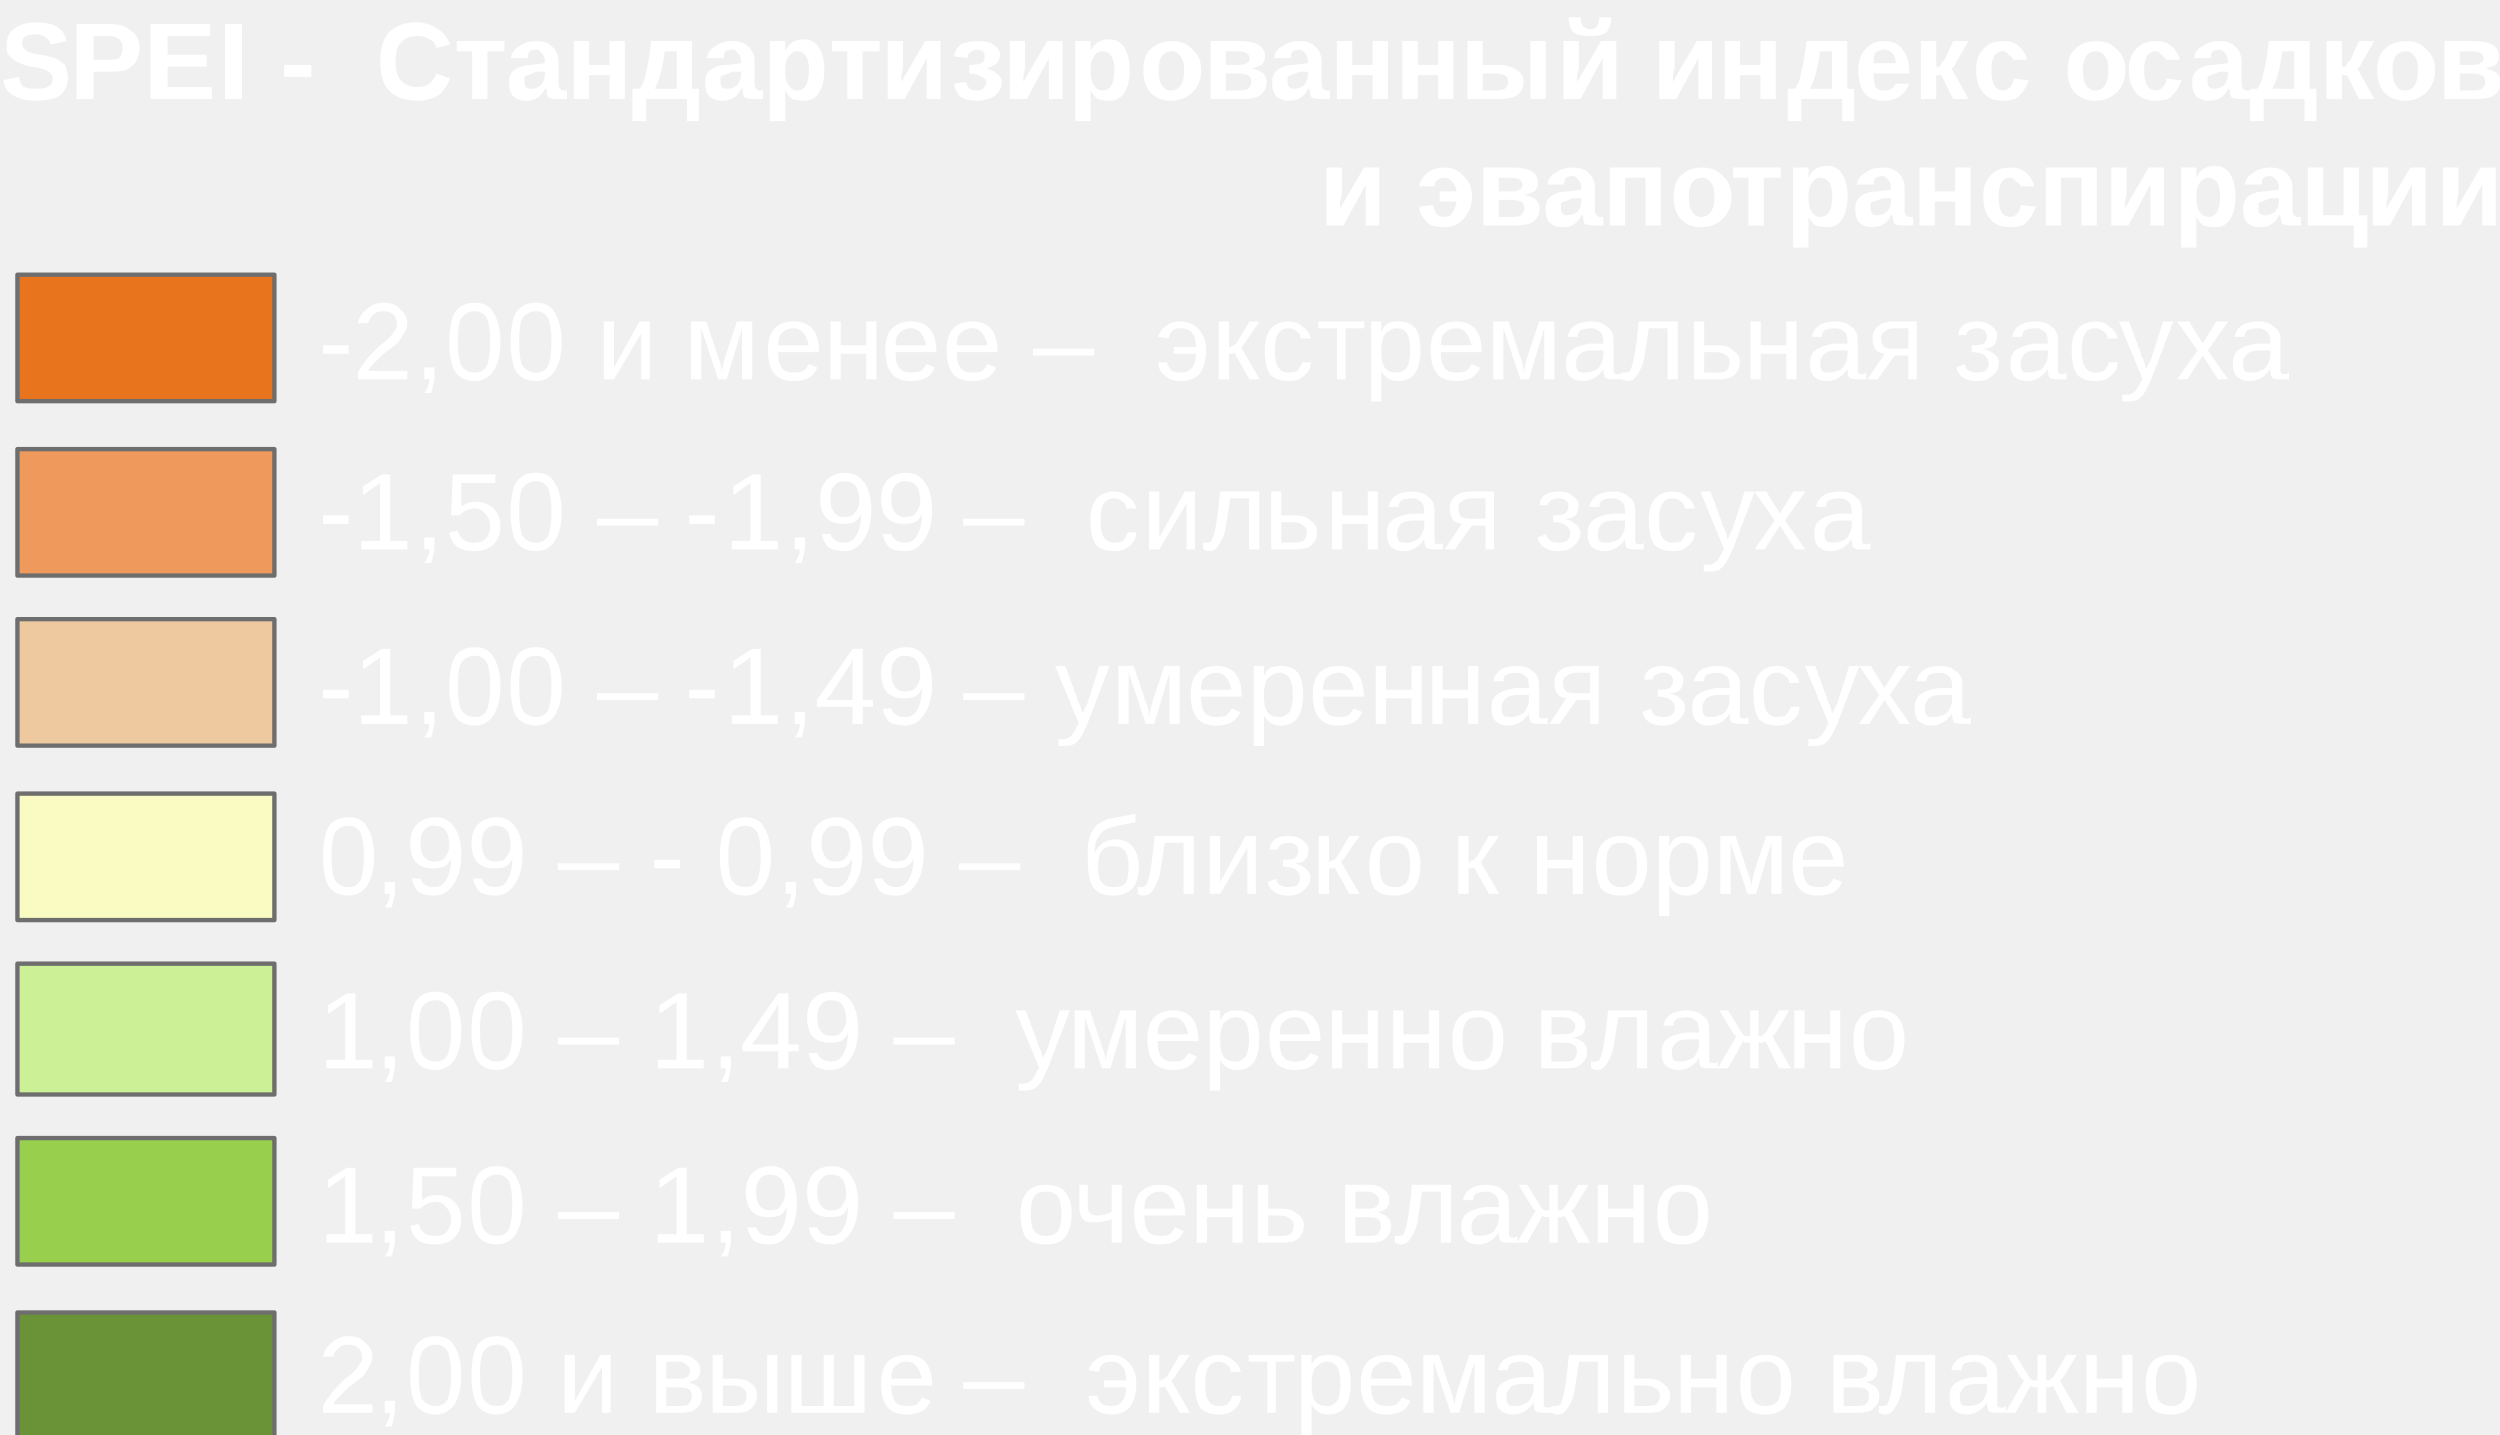
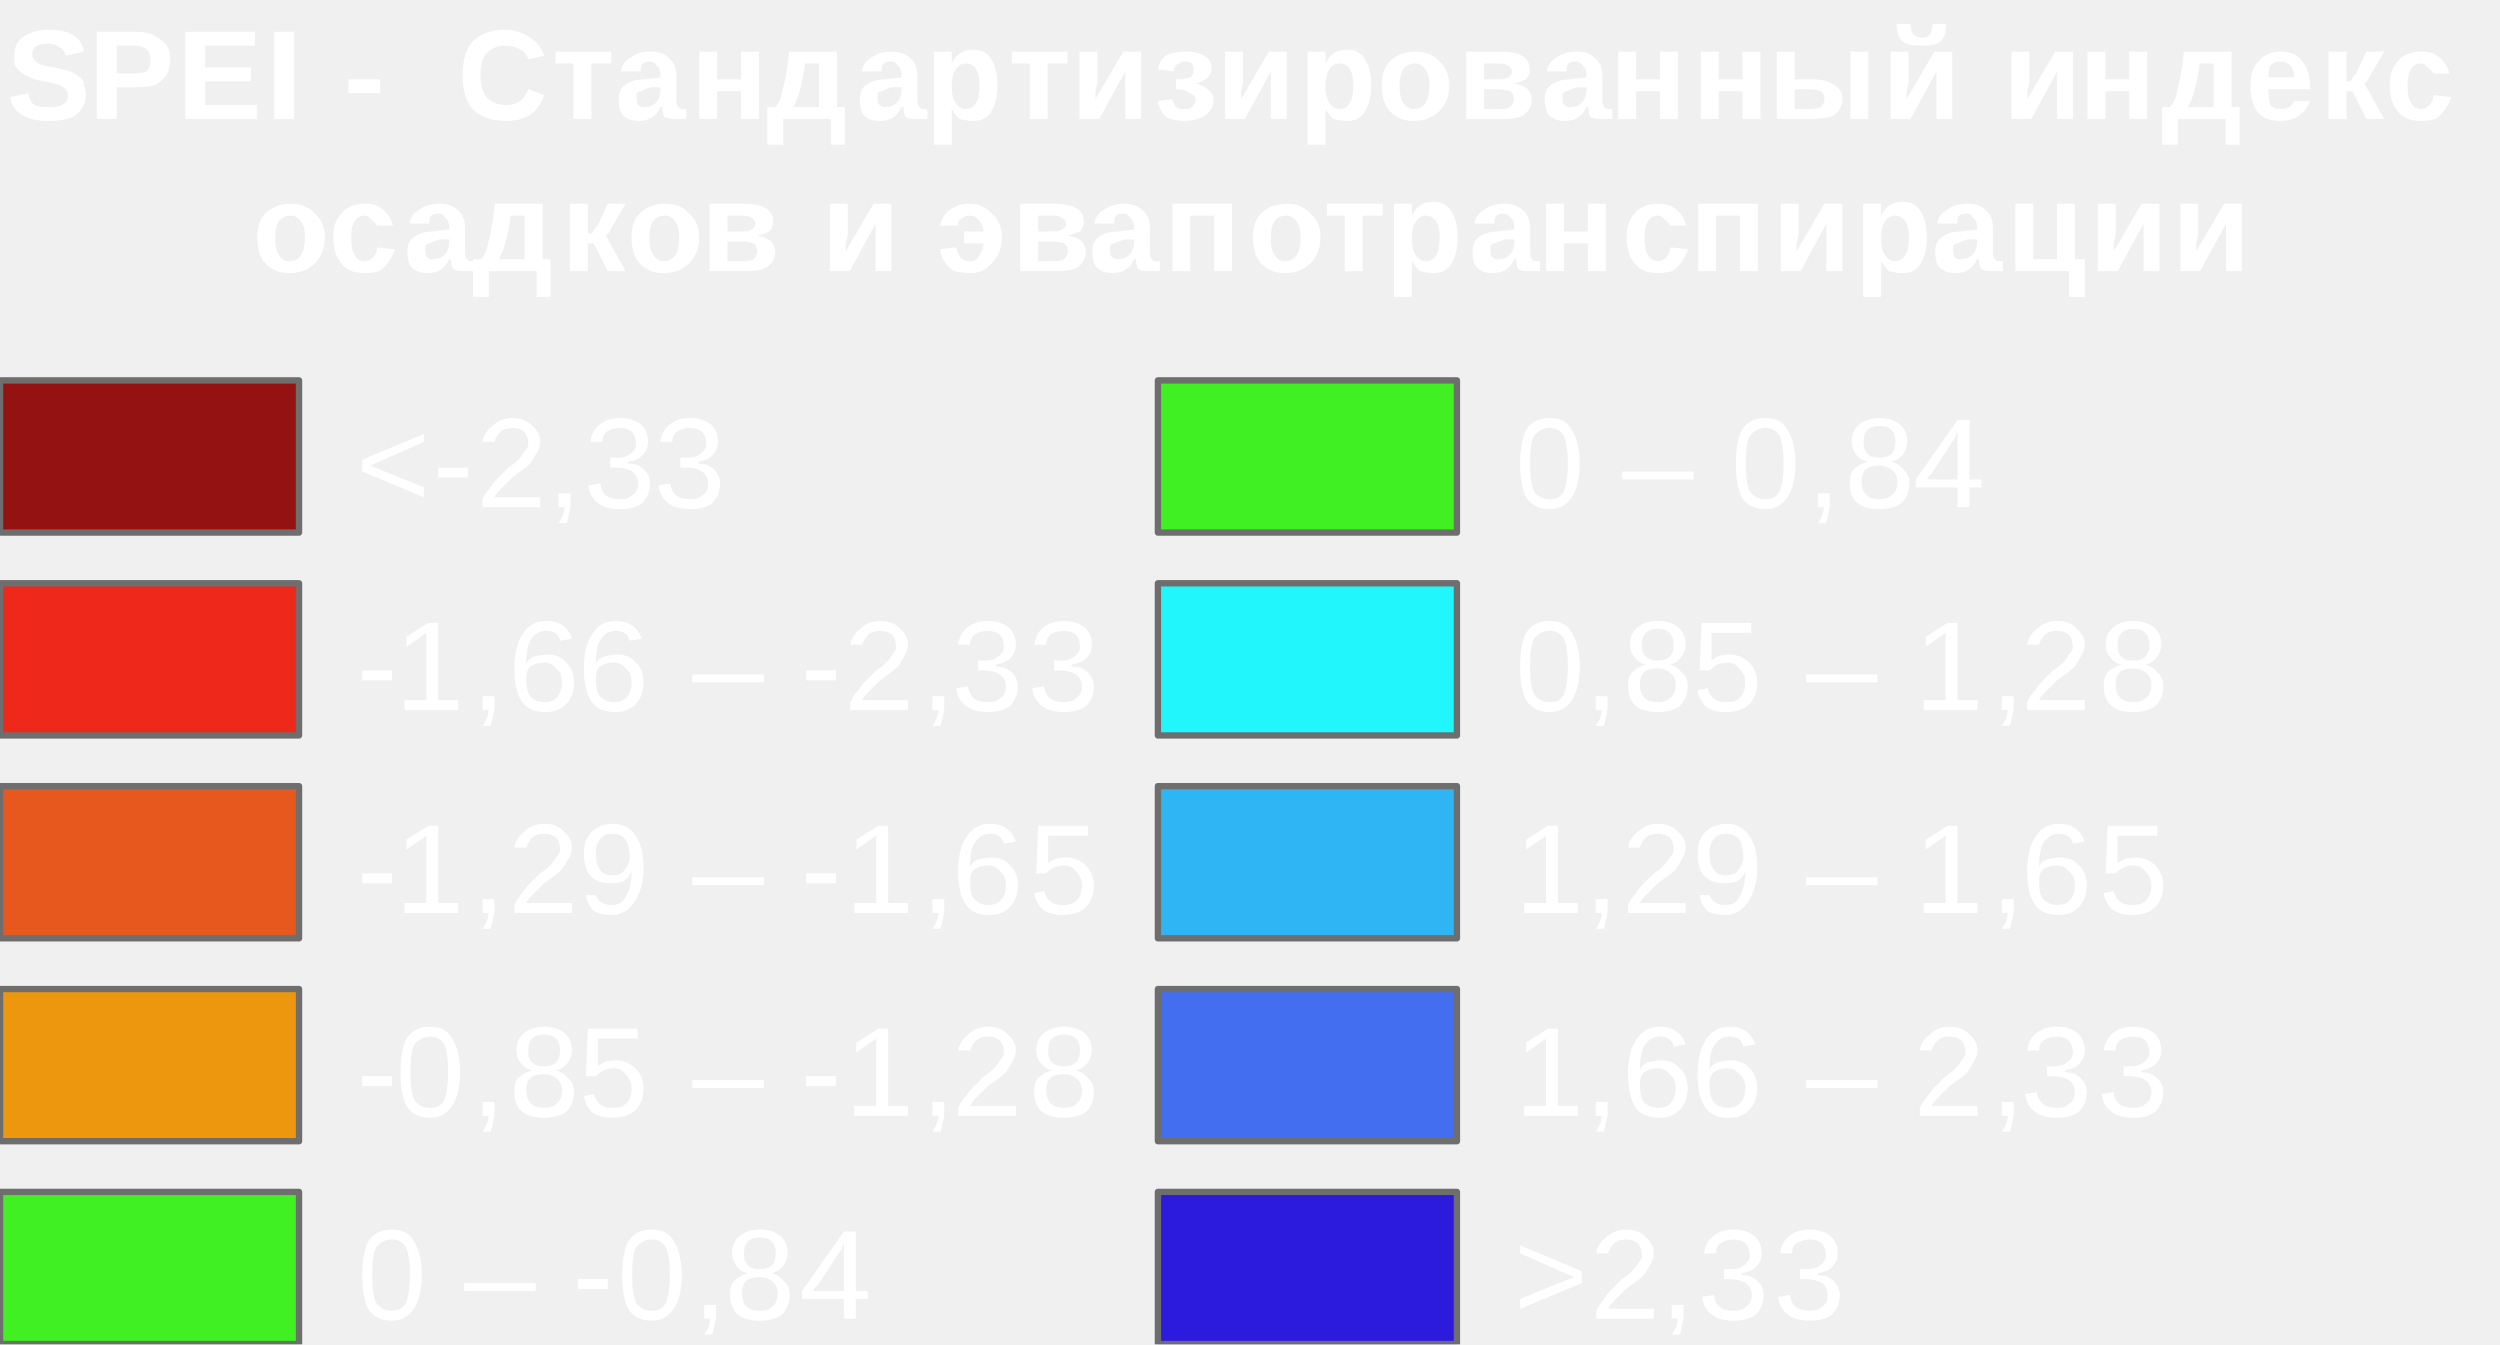
- <svg xmlns="http://www.w3.org/2000/svg" width="275.471pt" height="158.117pt" viewBox="0 0 275.471 158.117" enable-background="new 0 0 275.471 158.117" version="1.1">
+ <svg xmlns="http://www.w3.org/2000/svg" width="188.872pt" height="101.565pt" viewBox="0 0 188.872 101.565" enable-background="new 0 0 188.872 101.565" version="1.1">
  <g id="Other">
    <clipPath id="SVG_CP_1">
-       <path d="M0,158.117L0,0L275.471,0L275.471,158.117L0,158.117z" />
+       <path d="M0,101.565L0,0L188.872,0L188.872,101.565L0,101.565z" />
    </clipPath>
-     <path clip-path="url(#SVG_CP_1)" fill="#E8741E" fill-rule="evenodd" stroke="#6E6E6E" stroke-width="0.48" stroke-miterlimit="10" stroke-linecap="round" stroke-linejoin="round" d="    M1.92,44.204L1.92,30.27L30.235,30.27L30.235,44.204L1.92,44.204z" />
+     <path clip-path="url(#SVG_CP_1)" fill="#951212" fill-rule="evenodd" stroke="#6E6E6E" stroke-width="0.481" stroke-miterlimit="10" stroke-linecap="round" stroke-linejoin="round" d="    M0,40.234L0,28.739L22.591,28.739L22.591,40.234L0,40.234z" />
    <g font-family="'Arial'" font-size="1" kerning="0" font-weight="400" fill="#FFFFFF" clip-path="url(#SVG_CP_1)">
-       <text text-anchor="start" transform="matrix(11.99821 0 0 12.01183 35.03476 41.80115)">
+       <text text-anchor="start" transform="matrix(9.61304 0 0 9.57952 26.91652 38.31807)">
+         <tspan direction="ltr" unicode-bidi="embed" x="0 ">&lt;</tspan>
+         <tspan direction="ltr" unicode-bidi="embed" x="0.598 ">-</tspan>
+         <tspan direction="ltr" unicode-bidi="embed" x="0.947 ">2</tspan>
+         <tspan direction="ltr" unicode-bidi="embed" x="1.495 ">,</tspan>
+         <tspan direction="ltr" unicode-bidi="embed" x="1.794 ">3</tspan>
+         <tspan direction="ltr" unicode-bidi="embed" x="2.342 ">3</tspan>
+       </text>
+     </g>
+     <path clip-path="url(#SVG_CP_1)" fill="#EE281A" fill-rule="evenodd" stroke="#6E6E6E" stroke-width="0.481" stroke-miterlimit="10" stroke-linecap="round" stroke-linejoin="round" d="    M0,55.561L0,44.066L22.591,44.066L22.591,55.561L0,55.561z" />
+     <clipPath id="SVG_CP_2">
+       <path d="M0,101.565L0,0L188.872,0L188.872,101.565L0,101.565z" />
+     </clipPath>
+     <g font-family="'Arial'" font-size="1" kerning="0" font-weight="400" fill="#FFFFFF" clip-path="url(#SVG_CP_2)">
+       <text text-anchor="start" transform="matrix(9.61304 0 0 9.57952 26.91652 53.6453)">
        <tspan direction="ltr" unicode-bidi="embed" x="0 ">-</tspan>
-         <tspan direction="ltr" unicode-bidi="embed" x="0.32 ">2</tspan>
-         <tspan direction="ltr" unicode-bidi="embed" x="0.881 ">,</tspan>
-         <tspan direction="ltr" unicode-bidi="embed" x="1.161 ">0</tspan>
-         <tspan direction="ltr" unicode-bidi="embed" x="1.722 ">0</tspan>
-         <tspan direction="ltr" unicode-bidi="embed" x="2.563 ">и</tspan>
-         <tspan direction="ltr" unicode-bidi="embed" x="3.364 ">м</tspan>
-         <tspan direction="ltr" unicode-bidi="embed" x="4.085 ">е</tspan>
-         <tspan direction="ltr" unicode-bidi="embed" x="4.645 ">н</tspan>
-         <tspan direction="ltr" unicode-bidi="embed" x="5.166 ">е</tspan>
-         <tspan direction="ltr" unicode-bidi="embed" x="5.726 ">е</tspan>
-         <tspan direction="ltr" unicode-bidi="embed" x="6.567 ">–</tspan>
-         <tspan direction="ltr" unicode-bidi="embed" x="7.689 ">э</tspan>
-         <tspan direction="ltr" unicode-bidi="embed" x="8.209 ">к</tspan>
-         <tspan direction="ltr" unicode-bidi="embed" x="8.65 ">с</tspan>
-         <tspan direction="ltr" unicode-bidi="embed" x="9.17 ">т</tspan>
-         <tspan direction="ltr" unicode-bidi="embed" x="9.611 ">р</tspan>
-         <tspan direction="ltr" unicode-bidi="embed" x="10.172 ">е</tspan>
-         <tspan direction="ltr" unicode-bidi="embed" x="10.732 ">м</tspan>
-         <tspan direction="ltr" unicode-bidi="embed" x="11.413 ">а</tspan>
-         <tspan direction="ltr" unicode-bidi="embed" x="11.974 ">л</tspan>
-         <tspan direction="ltr" unicode-bidi="embed" x="12.574 ">ь</tspan>
-         <tspan direction="ltr" unicode-bidi="embed" x="13.095 ">н</tspan>
-         <tspan direction="ltr" unicode-bidi="embed" x="13.655 ">а</tspan>
-         <tspan direction="ltr" unicode-bidi="embed" x="14.216 ">я</tspan>
-         <tspan direction="ltr" unicode-bidi="embed" x="15.017 ">з</tspan>
-         <tspan direction="ltr" unicode-bidi="embed" x="15.498 ">а</tspan>
-         <tspan direction="ltr" unicode-bidi="embed" x="16.058 ">с</tspan>
-         <tspan direction="ltr" unicode-bidi="embed" x="16.539 ">у</tspan>
-         <tspan direction="ltr" unicode-bidi="embed" x="17.059 ">х</tspan>
-         <tspan direction="ltr" unicode-bidi="embed" x="17.54 ">а</tspan>
-       </text>
-     </g>
-     <path clip-path="url(#SVG_CP_1)" fill="#EF995C" fill-rule="evenodd" stroke="#6E6E6E" stroke-width="0.48" stroke-miterlimit="10" stroke-linecap="round" stroke-linejoin="round" d="    M1.92,63.422L1.92,49.489L30.235,49.489L30.235,63.422L1.92,63.422z" />
-     <clipPath id="SVG_CP_2">
-       <path d="M0,158.117L0,0L275.471,0L275.471,158.117L0,158.117z" />
-     </clipPath>
-     <g font-family="'Arial'" font-size="1" kerning="0" font-weight="400" fill="#FFFFFF" clip-path="url(#SVG_CP_2)">
-       <text text-anchor="start" transform="matrix(11.99821 0 0 12.01183 35.03476 60.5396)">
+         <tspan direction="ltr" unicode-bidi="embed" x="0.299 ">1</tspan>
+         <tspan direction="ltr" unicode-bidi="embed" x="0.897 ">,</tspan>
+         <tspan direction="ltr" unicode-bidi="embed" x="1.196 ">6</tspan>
+         <tspan direction="ltr" unicode-bidi="embed" x="1.744 ">6</tspan>
+         <tspan direction="ltr" unicode-bidi="embed" x="2.641 ">–</tspan>
+         <tspan direction="ltr" unicode-bidi="embed" x="3.488 ">-</tspan>
+         <tspan direction="ltr" unicode-bidi="embed" x="3.837 ">2</tspan>
+         <tspan direction="ltr" unicode-bidi="embed" x="4.434 ">,</tspan>
+         <tspan direction="ltr" unicode-bidi="embed" x="4.684 ">3</tspan>
+         <tspan direction="ltr" unicode-bidi="embed" x="5.282 ">3</tspan>
+       </text>
+     </g>
+     <path clip-path="url(#SVG_CP_2)" fill="#E7581F" fill-rule="evenodd" stroke="#6E6E6E" stroke-width="0.481" stroke-miterlimit="10" stroke-linecap="round" stroke-linejoin="round" d="    M0,70.888L0,59.393L22.591,59.393L22.591,70.888L0,70.888z" />
+     <g font-family="'Arial'" font-size="1" kerning="0" font-weight="400" fill="#FFFFFF" clip-path="url(#SVG_CP_2)">
+       <text text-anchor="start" transform="matrix(9.61304 0 0 9.57952 26.91652 68.97252)">
        <tspan direction="ltr" unicode-bidi="embed" x="0 ">-</tspan>
-         <tspan direction="ltr" unicode-bidi="embed" x="0.32 ">1</tspan>
-         <tspan direction="ltr" unicode-bidi="embed" x="0.881 ">,</tspan>
-         <tspan direction="ltr" unicode-bidi="embed" x="1.161 ">5</tspan>
-         <tspan direction="ltr" unicode-bidi="embed" x="1.722 ">0</tspan>
-         <tspan direction="ltr" unicode-bidi="embed" x="2.563 ">–</tspan>
-         <tspan direction="ltr" unicode-bidi="embed" x="3.364 ">-</tspan>
-         <tspan direction="ltr" unicode-bidi="embed" x="3.724 ">1</tspan>
-         <tspan direction="ltr" unicode-bidi="embed" x="4.285 ">,</tspan>
-         <tspan direction="ltr" unicode-bidi="embed" x="4.565 ">9</tspan>
-         <tspan direction="ltr" unicode-bidi="embed" x="5.126 ">9</tspan>
-         <tspan direction="ltr" unicode-bidi="embed" x="5.927 ">–</tspan>
-         <tspan direction="ltr" unicode-bidi="embed" x="7.048 ">с</tspan>
-         <tspan direction="ltr" unicode-bidi="embed" x="7.569 ">и</tspan>
-         <tspan direction="ltr" unicode-bidi="embed" x="8.129 ">л</tspan>
-         <tspan direction="ltr" unicode-bidi="embed" x="8.69 ">ь</tspan>
-         <tspan direction="ltr" unicode-bidi="embed" x="9.25 ">н</tspan>
-         <tspan direction="ltr" unicode-bidi="embed" x="9.771 ">а</tspan>
-         <tspan direction="ltr" unicode-bidi="embed" x="10.332 ">я</tspan>
-         <tspan direction="ltr" unicode-bidi="embed" x="11.173 ">з</tspan>
-         <tspan direction="ltr" unicode-bidi="embed" x="11.613 ">а</tspan>
-         <tspan direction="ltr" unicode-bidi="embed" x="12.174 ">с</tspan>
-         <tspan direction="ltr" unicode-bidi="embed" x="12.694 ">у</tspan>
-         <tspan direction="ltr" unicode-bidi="embed" x="13.175 ">х</tspan>
-         <tspan direction="ltr" unicode-bidi="embed" x="13.696 ">а</tspan>
-       </text>
-     </g>
-     <path clip-path="url(#SVG_CP_2)" fill="#EEC99F" fill-rule="evenodd" stroke="#6E6E6E" stroke-width="0.48" stroke-miterlimit="10" stroke-linecap="round" stroke-linejoin="round" d="    M1.92,82.161L1.92,68.227L30.235,68.227L30.235,82.161L1.92,82.161z" />
-     <g font-family="'Arial'" font-size="1" kerning="0" font-weight="400" fill="#FFFFFF" clip-path="url(#SVG_CP_2)">
-       <text text-anchor="start" transform="matrix(11.99821 0 0 12.01183 35.03476 79.75852)">
+         <tspan direction="ltr" unicode-bidi="embed" x="0.299 ">1</tspan>
+         <tspan direction="ltr" unicode-bidi="embed" x="0.897 ">,</tspan>
+         <tspan direction="ltr" unicode-bidi="embed" x="1.196 ">2</tspan>
+         <tspan direction="ltr" unicode-bidi="embed" x="1.744 ">9</tspan>
+         <tspan direction="ltr" unicode-bidi="embed" x="2.641 ">–</tspan>
+         <tspan direction="ltr" unicode-bidi="embed" x="3.488 ">-</tspan>
+         <tspan direction="ltr" unicode-bidi="embed" x="3.837 ">1</tspan>
+         <tspan direction="ltr" unicode-bidi="embed" x="4.434 ">,</tspan>
+         <tspan direction="ltr" unicode-bidi="embed" x="4.684 ">6</tspan>
+         <tspan direction="ltr" unicode-bidi="embed" x="5.282 ">5</tspan>
+       </text>
+     </g>
+     <path clip-path="url(#SVG_CP_2)" fill="#ED970F" fill-rule="evenodd" stroke="#6E6E6E" stroke-width="0.481" stroke-miterlimit="10" stroke-linecap="round" stroke-linejoin="round" d="    M0,86.216L0,74.72L22.591,74.72L22.591,86.216L0,86.216z" />
+     <g font-family="'Arial'" font-size="1" kerning="0" font-weight="400" fill="#FFFFFF" clip-path="url(#SVG_CP_2)">
+       <text text-anchor="start" transform="matrix(9.61304 0 0 9.57952 26.91652 84.29975)">
        <tspan direction="ltr" unicode-bidi="embed" x="0 ">-</tspan>
-         <tspan direction="ltr" unicode-bidi="embed" x="0.32 ">1</tspan>
-         <tspan direction="ltr" unicode-bidi="embed" x="0.881 ">,</tspan>
-         <tspan direction="ltr" unicode-bidi="embed" x="1.161 ">0</tspan>
-         <tspan direction="ltr" unicode-bidi="embed" x="1.722 ">0</tspan>
-         <tspan direction="ltr" unicode-bidi="embed" x="2.563 ">–</tspan>
-         <tspan direction="ltr" unicode-bidi="embed" x="3.364 ">-</tspan>
-         <tspan direction="ltr" unicode-bidi="embed" x="3.724 ">1</tspan>
-         <tspan direction="ltr" unicode-bidi="embed" x="4.285 ">,</tspan>
-         <tspan direction="ltr" unicode-bidi="embed" x="4.565 ">4</tspan>
-         <tspan direction="ltr" unicode-bidi="embed" x="5.126 ">9</tspan>
-         <tspan direction="ltr" unicode-bidi="embed" x="5.927 ">–</tspan>
-         <tspan direction="ltr" unicode-bidi="embed" x="6.768 ">у</tspan>
-         <tspan direction="ltr" unicode-bidi="embed" x="7.288 ">м</tspan>
-         <tspan direction="ltr" unicode-bidi="embed" x="7.969 ">е</tspan>
-         <tspan direction="ltr" unicode-bidi="embed" x="8.53 ">р</tspan>
-         <tspan direction="ltr" unicode-bidi="embed" x="9.09 ">е</tspan>
-         <tspan direction="ltr" unicode-bidi="embed" x="9.651 ">н</tspan>
-         <tspan direction="ltr" unicode-bidi="embed" x="10.172 ">н</tspan>
-         <tspan direction="ltr" unicode-bidi="embed" x="10.732 ">а</tspan>
-         <tspan direction="ltr" unicode-bidi="embed" x="11.293 ">я</tspan>
-         <tspan direction="ltr" unicode-bidi="embed" x="12.134 ">з</tspan>
-         <tspan direction="ltr" unicode-bidi="embed" x="12.574 ">а</tspan>
-         <tspan direction="ltr" unicode-bidi="embed" x="13.135 ">с</tspan>
-         <tspan direction="ltr" unicode-bidi="embed" x="13.655 ">у</tspan>
-         <tspan direction="ltr" unicode-bidi="embed" x="14.136 ">х</tspan>
-         <tspan direction="ltr" unicode-bidi="embed" x="14.617 ">а</tspan>
-       </text>
-     </g>
-     <path clip-path="url(#SVG_CP_2)" fill="#F9FBC3" fill-rule="evenodd" stroke="#6E6E6E" stroke-width="0.48" stroke-miterlimit="10" stroke-linecap="round" stroke-linejoin="round" d="    M1.92,101.38L1.92,87.446L30.235,87.446L30.235,101.38L1.92,101.38z" />
-     <g font-family="'Arial'" font-size="1" kerning="0" font-weight="400" fill="#FFFFFF" clip-path="url(#SVG_CP_2)">
-       <text text-anchor="start" transform="matrix(11.99821 0 0 12.01183 35.03476 98.49697)">
+         <tspan direction="ltr" unicode-bidi="embed" x="0.299 ">0</tspan>
+         <tspan direction="ltr" unicode-bidi="embed" x="0.897 ">,</tspan>
+         <tspan direction="ltr" unicode-bidi="embed" x="1.196 ">8</tspan>
+         <tspan direction="ltr" unicode-bidi="embed" x="1.744 ">5</tspan>
+         <tspan direction="ltr" unicode-bidi="embed" x="2.641 ">–</tspan>
+         <tspan direction="ltr" unicode-bidi="embed" x="3.488 ">-</tspan>
+         <tspan direction="ltr" unicode-bidi="embed" x="3.837 ">1</tspan>
+         <tspan direction="ltr" unicode-bidi="embed" x="4.434 ">,</tspan>
+         <tspan direction="ltr" unicode-bidi="embed" x="4.684 ">2</tspan>
+         <tspan direction="ltr" unicode-bidi="embed" x="5.282 ">8</tspan>
+       </text>
+     </g>
+     <path clip-path="url(#SVG_CP_2)" fill="#41F022" fill-rule="evenodd" stroke="#6E6E6E" stroke-width="0.481" stroke-miterlimit="10" stroke-linecap="round" stroke-linejoin="round" d="    M0,101.543L0,90.047L22.591,90.047L22.591,101.543L0,101.543z" />
+     <g font-family="'Arial'" font-size="1" kerning="0" font-weight="400" fill="#FFFFFF" clip-path="url(#SVG_CP_2)">
+       <text text-anchor="start" transform="matrix(9.61304 0 0 9.57952 26.91652 99.62698)">
        <tspan direction="ltr" unicode-bidi="embed" x="0 ">0</tspan>
-         <tspan direction="ltr" unicode-bidi="embed" x="0.521 ">,</tspan>
-         <tspan direction="ltr" unicode-bidi="embed" x="0.801 ">9</tspan>
-         <tspan direction="ltr" unicode-bidi="embed" x="1.362 ">9</tspan>
-         <tspan direction="ltr" unicode-bidi="embed" x="2.203 ">–</tspan>
-         <tspan direction="ltr" unicode-bidi="embed" x="3.043 ">-</tspan>
-         <tspan direction="ltr" unicode-bidi="embed" x="3.644 ">0</tspan>
-         <tspan direction="ltr" unicode-bidi="embed" x="4.205 ">,</tspan>
-         <tspan direction="ltr" unicode-bidi="embed" x="4.485 ">9</tspan>
-         <tspan direction="ltr" unicode-bidi="embed" x="5.046 ">9</tspan>
-         <tspan direction="ltr" unicode-bidi="embed" x="5.887 ">–</tspan>
-         <tspan direction="ltr" unicode-bidi="embed" x="7.008 ">б</tspan>
-         <tspan direction="ltr" unicode-bidi="embed" x="7.529 ">л</tspan>
-         <tspan direction="ltr" unicode-bidi="embed" x="8.129 ">и</tspan>
-         <tspan direction="ltr" unicode-bidi="embed" x="8.69 ">з</tspan>
-         <tspan direction="ltr" unicode-bidi="embed" x="9.13 ">к</tspan>
-         <tspan direction="ltr" unicode-bidi="embed" x="9.611 ">о</tspan>
-         <tspan direction="ltr" unicode-bidi="embed" x="10.412 ">к</tspan>
-         <tspan direction="ltr" unicode-bidi="embed" x="11.133 ">н</tspan>
-         <tspan direction="ltr" unicode-bidi="embed" x="11.693 ">о</tspan>
-         <tspan direction="ltr" unicode-bidi="embed" x="12.254 ">р</tspan>
-         <tspan direction="ltr" unicode-bidi="embed" x="12.815 ">м</tspan>
-         <tspan direction="ltr" unicode-bidi="embed" x="13.495 ">е</tspan>
-       </text>
-     </g>
-     <path clip-path="url(#SVG_CP_2)" fill="#CBF096" fill-rule="evenodd" stroke="#6E6E6E" stroke-width="0.48" stroke-miterlimit="10" stroke-linecap="round" stroke-linejoin="round" d="    M1.92,120.599L1.92,106.185L30.235,106.185L30.235,120.599L1.92,120.599z" />
-     <g font-family="'Arial'" font-size="1" kerning="0" font-weight="400" fill="#FFFFFF" clip-path="url(#SVG_CP_2)">
-       <text text-anchor="start" transform="matrix(11.99821 0 0 12.01183 35.03476 117.7159)">
+         <tspan direction="ltr" unicode-bidi="embed" x="0.847 ">–</tspan>
+         <tspan direction="ltr" unicode-bidi="embed" x="1.694 ">-</tspan>
+         <tspan direction="ltr" unicode-bidi="embed" x="2.043 ">0</tspan>
+         <tspan direction="ltr" unicode-bidi="embed" x="2.641 ">,</tspan>
+         <tspan direction="ltr" unicode-bidi="embed" x="2.89 ">8</tspan>
+         <tspan direction="ltr" unicode-bidi="embed" x="3.488 ">4</tspan>
+       </text>
+     </g>
+     <path clip-path="url(#SVG_CP_2)" fill="#41F022" fill-rule="evenodd" stroke="#6E6E6E" stroke-width="0.481" stroke-miterlimit="10" stroke-linecap="round" stroke-linejoin="round" d="    M87.479,40.234L87.479,28.739L110.069,28.739L110.069,40.234L87.479,40.234z" />
+     <g font-family="'Arial'" font-size="1" kerning="0" font-weight="400" fill="#FFFFFF" clip-path="url(#SVG_CP_2)">
+       <text text-anchor="start" transform="matrix(9.61304 0 0 9.57952 114.3952 38.31807)">
+         <tspan direction="ltr" unicode-bidi="embed" x="0 ">0</tspan>
+         <tspan direction="ltr" unicode-bidi="embed" x="0.847 ">–</tspan>
+         <tspan direction="ltr" unicode-bidi="embed" x="1.694 ">0</tspan>
+         <tspan direction="ltr" unicode-bidi="embed" x="2.292 ">,</tspan>
+         <tspan direction="ltr" unicode-bidi="embed" x="2.591 ">8</tspan>
+         <tspan direction="ltr" unicode-bidi="embed" x="3.139 ">4</tspan>
+       </text>
+     </g>
+     <path clip-path="url(#SVG_CP_2)" fill="#22F6FD" fill-rule="evenodd" stroke="#6E6E6E" stroke-width="0.481" stroke-miterlimit="10" stroke-linecap="round" stroke-linejoin="round" d="    M87.479,55.561L87.479,44.066L110.069,44.066L110.069,55.561L87.479,55.561z" />
+     <g font-family="'Arial'" font-size="1" kerning="0" font-weight="400" fill="#FFFFFF" clip-path="url(#SVG_CP_2)">
+       <text text-anchor="start" transform="matrix(9.61304 0 0 9.57952 114.3952 53.6453)">
+         <tspan direction="ltr" unicode-bidi="embed" x="0 ">0</tspan>
+         <tspan direction="ltr" unicode-bidi="embed" x="0.548 ">,</tspan>
+         <tspan direction="ltr" unicode-bidi="embed" x="0.847 ">8</tspan>
+         <tspan direction="ltr" unicode-bidi="embed" x="1.395 ">5</tspan>
+         <tspan direction="ltr" unicode-bidi="embed" x="2.292 ">–</tspan>
+         <tspan direction="ltr" unicode-bidi="embed" x="3.139 ">1</tspan>
+         <tspan direction="ltr" unicode-bidi="embed" x="3.737 ">,</tspan>
+         <tspan direction="ltr" unicode-bidi="embed" x="3.986 ">2</tspan>
+         <tspan direction="ltr" unicode-bidi="embed" x="4.584 ">8</tspan>
+       </text>
+     </g>
+     <path clip-path="url(#SVG_CP_2)" fill="#2FB5F3" fill-rule="evenodd" stroke="#6E6E6E" stroke-width="0.481" stroke-miterlimit="10" stroke-linecap="round" stroke-linejoin="round" d="    M87.479,70.888L87.479,59.393L110.069,59.393L110.069,70.888L87.479,70.888z" />
+     <g font-family="'Arial'" font-size="1" kerning="0" font-weight="400" fill="#FFFFFF" clip-path="url(#SVG_CP_2)">
+       <text text-anchor="start" transform="matrix(9.61304 0 0 9.57952 114.3952 68.97252)">
        <tspan direction="ltr" unicode-bidi="embed" x="0 ">1</tspan>
-         <tspan direction="ltr" unicode-bidi="embed" x="0.521 ">,</tspan>
-         <tspan direction="ltr" unicode-bidi="embed" x="0.801 ">0</tspan>
-         <tspan direction="ltr" unicode-bidi="embed" x="1.362 ">0</tspan>
-         <tspan direction="ltr" unicode-bidi="embed" x="2.203 ">–</tspan>
-         <tspan direction="ltr" unicode-bidi="embed" x="3.043 ">1</tspan>
-         <tspan direction="ltr" unicode-bidi="embed" x="3.604 ">,</tspan>
-         <tspan direction="ltr" unicode-bidi="embed" x="3.884 ">4</tspan>
-         <tspan direction="ltr" unicode-bidi="embed" x="4.445 ">9</tspan>
-         <tspan direction="ltr" unicode-bidi="embed" x="5.286 ">–</tspan>
-         <tspan direction="ltr" unicode-bidi="embed" x="6.407 ">у</tspan>
-         <tspan direction="ltr" unicode-bidi="embed" x="6.888 ">м</tspan>
-         <tspan direction="ltr" unicode-bidi="embed" x="7.569 ">е</tspan>
-         <tspan direction="ltr" unicode-bidi="embed" x="8.129 ">р</tspan>
-         <tspan direction="ltr" unicode-bidi="embed" x="8.69 ">е</tspan>
-         <tspan direction="ltr" unicode-bidi="embed" x="9.25 ">н</tspan>
-         <tspan direction="ltr" unicode-bidi="embed" x="9.811 ">н</tspan>
-         <tspan direction="ltr" unicode-bidi="embed" x="10.372 ">о</tspan>
-         <tspan direction="ltr" unicode-bidi="embed" x="11.173 ">в</tspan>
-         <tspan direction="ltr" unicode-bidi="embed" x="11.693 ">л</tspan>
-         <tspan direction="ltr" unicode-bidi="embed" x="12.294 ">а</tspan>
-         <tspan direction="ltr" unicode-bidi="embed" x="12.855 ">ж</tspan>
-         <tspan direction="ltr" unicode-bidi="embed" x="13.495 ">н</tspan>
-         <tspan direction="ltr" unicode-bidi="embed" x="14.056 ">о</tspan>
-       </text>
-     </g>
-     <path clip-path="url(#SVG_CP_2)" fill="#98D04D" fill-rule="evenodd" stroke="#6E6E6E" stroke-width="0.48" stroke-miterlimit="10" stroke-linecap="round" stroke-linejoin="round" d="    M1.92,139.337L1.92,125.403L30.235,125.403L30.235,139.337L1.92,139.337z" />
-     <g font-family="'Arial'" font-size="1" kerning="0" font-weight="400" fill="#FFFFFF" clip-path="url(#SVG_CP_2)">
-       <text text-anchor="start" transform="matrix(11.99821 0 0 12.01183 35.03476 136.9348)">
+         <tspan direction="ltr" unicode-bidi="embed" x="0.548 ">,</tspan>
+         <tspan direction="ltr" unicode-bidi="embed" x="0.847 ">2</tspan>
+         <tspan direction="ltr" unicode-bidi="embed" x="1.395 ">9</tspan>
+         <tspan direction="ltr" unicode-bidi="embed" x="2.292 ">–</tspan>
+         <tspan direction="ltr" unicode-bidi="embed" x="3.139 ">1</tspan>
+         <tspan direction="ltr" unicode-bidi="embed" x="3.737 ">,</tspan>
+         <tspan direction="ltr" unicode-bidi="embed" x="3.986 ">6</tspan>
+         <tspan direction="ltr" unicode-bidi="embed" x="4.584 ">5</tspan>
+       </text>
+     </g>
+     <path clip-path="url(#SVG_CP_2)" fill="#436EF0" fill-rule="evenodd" stroke="#6E6E6E" stroke-width="0.481" stroke-miterlimit="10" stroke-linecap="round" stroke-linejoin="round" d="    M87.479,86.216L87.479,74.72L110.069,74.72L110.069,86.216L87.479,86.216z" />
+     <g font-family="'Arial'" font-size="1" kerning="0" font-weight="400" fill="#FFFFFF" clip-path="url(#SVG_CP_2)">
+       <text text-anchor="start" transform="matrix(9.61304 0 0 9.57952 114.3952 84.29975)">
        <tspan direction="ltr" unicode-bidi="embed" x="0 ">1</tspan>
-         <tspan direction="ltr" unicode-bidi="embed" x="0.521 ">,</tspan>
-         <tspan direction="ltr" unicode-bidi="embed" x="0.801 ">5</tspan>
-         <tspan direction="ltr" unicode-bidi="embed" x="1.362 ">0</tspan>
-         <tspan direction="ltr" unicode-bidi="embed" x="2.203 ">–</tspan>
-         <tspan direction="ltr" unicode-bidi="embed" x="3.043 ">1</tspan>
-         <tspan direction="ltr" unicode-bidi="embed" x="3.604 ">,</tspan>
-         <tspan direction="ltr" unicode-bidi="embed" x="3.884 ">9</tspan>
-         <tspan direction="ltr" unicode-bidi="embed" x="4.445 ">9</tspan>
-         <tspan direction="ltr" unicode-bidi="embed" x="5.286 ">–</tspan>
-         <tspan direction="ltr" unicode-bidi="embed" x="6.407 ">о</tspan>
-         <tspan direction="ltr" unicode-bidi="embed" x="6.928 ">ч</tspan>
-         <tspan direction="ltr" unicode-bidi="embed" x="7.448 ">е</tspan>
-         <tspan direction="ltr" unicode-bidi="embed" x="8.009 ">н</tspan>
-         <tspan direction="ltr" unicode-bidi="embed" x="8.57 ">ь</tspan>
-         <tspan direction="ltr" unicode-bidi="embed" x="9.371 ">в</tspan>
-         <tspan direction="ltr" unicode-bidi="embed" x="9.891 ">л</tspan>
-         <tspan direction="ltr" unicode-bidi="embed" x="10.452 ">а</tspan>
-         <tspan direction="ltr" unicode-bidi="embed" x="11.012 ">ж</tspan>
-         <tspan direction="ltr" unicode-bidi="embed" x="11.693 ">н</tspan>
-         <tspan direction="ltr" unicode-bidi="embed" x="12.254 ">о</tspan>
-       </text>
-     </g>
-     <path clip-path="url(#SVG_CP_2)" fill="#6A9337" fill-rule="evenodd" stroke="#6E6E6E" stroke-width="0.48" stroke-miterlimit="10" stroke-linecap="round" stroke-linejoin="round" d="    M1.92,158.556L1.92,144.622L30.235,144.622L30.235,158.556L1.92,158.556z" />
-     <g font-family="'Arial'" font-size="1" kerning="0" font-weight="400" fill="#FFFFFF" clip-path="url(#SVG_CP_2)">
-       <text text-anchor="start" transform="matrix(11.99821 0 0 12.01183 35.03476 155.6732)">
-         <tspan direction="ltr" unicode-bidi="embed" x="0 ">2</tspan>
-         <tspan direction="ltr" unicode-bidi="embed" x="0.521 ">,</tspan>
-         <tspan direction="ltr" unicode-bidi="embed" x="0.801 ">0</tspan>
-         <tspan direction="ltr" unicode-bidi="embed" x="1.362 ">0</tspan>
-         <tspan direction="ltr" unicode-bidi="embed" x="2.203 ">и</tspan>
-         <tspan direction="ltr" unicode-bidi="embed" x="3.043 ">в</tspan>
-         <tspan direction="ltr" unicode-bidi="embed" x="3.564 ">ы</tspan>
-         <tspan direction="ltr" unicode-bidi="embed" x="4.285 ">ш</tspan>
-         <tspan direction="ltr" unicode-bidi="embed" x="5.126 ">е</tspan>
-         <tspan direction="ltr" unicode-bidi="embed" x="5.927 ">–</tspan>
-         <tspan direction="ltr" unicode-bidi="embed" x="7.048 ">э</tspan>
-         <tspan direction="ltr" unicode-bidi="embed" x="7.569 ">к</tspan>
-         <tspan direction="ltr" unicode-bidi="embed" x="8.009 ">с</tspan>
-         <tspan direction="ltr" unicode-bidi="embed" x="8.53 ">т</tspan>
-         <tspan direction="ltr" unicode-bidi="embed" x="8.97 ">р</tspan>
-         <tspan direction="ltr" unicode-bidi="embed" x="9.531 ">е</tspan>
-         <tspan direction="ltr" unicode-bidi="embed" x="10.091 ">м</tspan>
-         <tspan direction="ltr" unicode-bidi="embed" x="10.772 ">а</tspan>
-         <tspan direction="ltr" unicode-bidi="embed" x="11.333 ">л</tspan>
-         <tspan direction="ltr" unicode-bidi="embed" x="11.934 ">ь</tspan>
-         <tspan direction="ltr" unicode-bidi="embed" x="12.454 ">н</tspan>
-         <tspan direction="ltr" unicode-bidi="embed" x="13.015 ">о</tspan>
-         <tspan direction="ltr" unicode-bidi="embed" x="13.856 ">в</tspan>
-         <tspan direction="ltr" unicode-bidi="embed" x="14.336 ">л</tspan>
-         <tspan direction="ltr" unicode-bidi="embed" x="14.937 ">а</tspan>
-         <tspan direction="ltr" unicode-bidi="embed" x="15.498 ">ж</tspan>
-         <tspan direction="ltr" unicode-bidi="embed" x="16.178 ">н</tspan>
-         <tspan direction="ltr" unicode-bidi="embed" x="16.739 ">о</tspan>
+         <tspan direction="ltr" unicode-bidi="embed" x="0.548 ">,</tspan>
+         <tspan direction="ltr" unicode-bidi="embed" x="0.847 ">6</tspan>
+         <tspan direction="ltr" unicode-bidi="embed" x="1.395 ">6</tspan>
+         <tspan direction="ltr" unicode-bidi="embed" x="2.292 ">–</tspan>
+         <tspan direction="ltr" unicode-bidi="embed" x="3.139 ">2</tspan>
+         <tspan direction="ltr" unicode-bidi="embed" x="3.737 ">,</tspan>
+         <tspan direction="ltr" unicode-bidi="embed" x="3.986 ">3</tspan>
+         <tspan direction="ltr" unicode-bidi="embed" x="4.584 ">3</tspan>
+       </text>
+     </g>
+     <path clip-path="url(#SVG_CP_2)" fill="#2C1BDD" fill-rule="evenodd" stroke="#6E6E6E" stroke-width="0.481" stroke-miterlimit="10" stroke-linecap="round" stroke-linejoin="round" d="    M87.479,101.543L87.479,90.047L110.069,90.047L110.069,101.543L87.479,101.543z" />
+     <g font-family="'Arial'" font-size="1" kerning="0" font-weight="400" fill="#FFFFFF" clip-path="url(#SVG_CP_2)">
+       <text text-anchor="start" transform="matrix(9.61304 0 0 9.57952 114.3952 99.62698)">
+         <tspan direction="ltr" unicode-bidi="embed" x="0 ">&gt;</tspan>
+         <tspan direction="ltr" unicode-bidi="embed" x="0.598 ">2</tspan>
+         <tspan direction="ltr" unicode-bidi="embed" x="1.146 ">,</tspan>
+         <tspan direction="ltr" unicode-bidi="embed" x="1.445 ">3</tspan>
+         <tspan direction="ltr" unicode-bidi="embed" x="2.043 ">3</tspan>
      </text>
    </g>
    <g font-family="'Arial'" font-size="1" kerning="0" font-weight="700" fill="#FFFFFF" clip-path="url(#SVG_CP_2)">
-       <text text-anchor="start" transform="matrix(11.99821 0 0 12.01183 0 10.90777)">
+       <text text-anchor="start" transform="matrix(9.61304 0 0 9.57952 0.48065 8.98641)">
        <tspan direction="ltr" unicode-bidi="embed" x="0 ">S</tspan>
-         <tspan direction="ltr" unicode-bidi="embed" x="0.641 ">P</tspan>
-         <tspan direction="ltr" unicode-bidi="embed" x="1.321 ">E</tspan>
-         <tspan direction="ltr" unicode-bidi="embed" x="2.002 ">I</tspan>
-         <tspan direction="ltr" unicode-bidi="embed" x="2.563 ">-</tspan>
-         <tspan direction="ltr" unicode-bidi="embed" x="3.444 ">C</tspan>
-         <tspan direction="ltr" unicode-bidi="embed" x="4.165 ">т</tspan>
-         <tspan direction="ltr" unicode-bidi="embed" x="4.645 ">а</tspan>
-         <tspan direction="ltr" unicode-bidi="embed" x="5.206 ">н</tspan>
-         <tspan direction="ltr" unicode-bidi="embed" x="5.807 ">д</tspan>
-         <tspan direction="ltr" unicode-bidi="embed" x="6.447 ">а</tspan>
-         <tspan direction="ltr" unicode-bidi="embed" x="7.008 ">р</tspan>
-         <tspan direction="ltr" unicode-bidi="embed" x="7.609 ">т</tspan>
-         <tspan direction="ltr" unicode-bidi="embed" x="8.089 ">и</tspan>
-         <tspan direction="ltr" unicode-bidi="embed" x="8.73 ">з</tspan>
-         <tspan direction="ltr" unicode-bidi="embed" x="9.21 ">и</tspan>
-         <tspan direction="ltr" unicode-bidi="embed" x="9.811 ">р</tspan>
-         <tspan direction="ltr" unicode-bidi="embed" x="10.452 ">о</tspan>
-         <tspan direction="ltr" unicode-bidi="embed" x="11.053 ">в</tspan>
-         <tspan direction="ltr" unicode-bidi="embed" x="11.653 ">а</tspan>
-         <tspan direction="ltr" unicode-bidi="embed" x="12.214 ">н</tspan>
-         <tspan direction="ltr" unicode-bidi="embed" x="12.815 ">н</tspan>
-         <tspan direction="ltr" unicode-bidi="embed" x="13.415 ">ы</tspan>
-         <tspan direction="ltr" unicode-bidi="embed" x="14.296 ">й</tspan>
-         <tspan direction="ltr" unicode-bidi="embed" x="15.177 ">и</tspan>
-         <tspan direction="ltr" unicode-bidi="embed" x="15.778 ">н</tspan>
-         <tspan direction="ltr" unicode-bidi="embed" x="16.419 ">д</tspan>
-         <tspan direction="ltr" unicode-bidi="embed" x="17.019 ">е</tspan>
-         <tspan direction="ltr" unicode-bidi="embed" x="17.58 ">к</tspan>
-         <tspan direction="ltr" unicode-bidi="embed" x="18.101 ">с</tspan>
-         <tspan direction="ltr" unicode-bidi="embed" x="18.941 ">о</tspan>
-         <tspan direction="ltr" unicode-bidi="embed" x="19.502 ">с</tspan>
-         <tspan direction="ltr" unicode-bidi="embed" x="20.103 ">а</tspan>
-         <tspan direction="ltr" unicode-bidi="embed" x="20.663 ">д</tspan>
-         <tspan direction="ltr" unicode-bidi="embed" x="21.304 ">к</tspan>
-         <tspan direction="ltr" unicode-bidi="embed" x="21.785 ">о</tspan>
-         <tspan direction="ltr" unicode-bidi="embed" x="22.385 ">в</tspan>
+         <tspan direction="ltr" unicode-bidi="embed" x="0.648 ">P</tspan>
+         <tspan direction="ltr" unicode-bidi="embed" x="1.345 ">E</tspan>
+         <tspan direction="ltr" unicode-bidi="embed" x="2.043 ">I</tspan>
+         <tspan direction="ltr" unicode-bidi="embed" x="2.641 ">-</tspan>
+         <tspan direction="ltr" unicode-bidi="embed" x="3.538 ">C</tspan>
+         <tspan direction="ltr" unicode-bidi="embed" x="4.285 ">т</tspan>
+         <tspan direction="ltr" unicode-bidi="embed" x="4.783 ">а</tspan>
+         <tspan direction="ltr" unicode-bidi="embed" x="5.381 ">н</tspan>
+         <tspan direction="ltr" unicode-bidi="embed" x="5.979 ">д</tspan>
+         <tspan direction="ltr" unicode-bidi="embed" x="6.677 ">а</tspan>
+         <tspan direction="ltr" unicode-bidi="embed" x="7.225 ">р</tspan>
+         <tspan direction="ltr" unicode-bidi="embed" x="7.872 ">т</tspan>
+         <tspan direction="ltr" unicode-bidi="embed" x="8.371 ">и</tspan>
+         <tspan direction="ltr" unicode-bidi="embed" x="9.018 ">з</tspan>
+         <tspan direction="ltr" unicode-bidi="embed" x="9.517 ">и</tspan>
+         <tspan direction="ltr" unicode-bidi="embed" x="10.164 ">р</tspan>
+         <tspan direction="ltr" unicode-bidi="embed" x="10.762 ">о</tspan>
+         <tspan direction="ltr" unicode-bidi="embed" x="11.41 ">в</tspan>
+         <tspan direction="ltr" unicode-bidi="embed" x="12.058 ">а</tspan>
+         <tspan direction="ltr" unicode-bidi="embed" x="12.606 ">н</tspan>
+         <tspan direction="ltr" unicode-bidi="embed" x="13.254 ">н</tspan>
+         <tspan direction="ltr" unicode-bidi="embed" x="13.852 ">ы</tspan>
+         <tspan direction="ltr" unicode-bidi="embed" x="14.748 ">й</tspan>
+         <tspan direction="ltr" unicode-bidi="embed" x="15.695 ">и</tspan>
+         <tspan direction="ltr" unicode-bidi="embed" x="16.293 ">н</tspan>
+         <tspan direction="ltr" unicode-bidi="embed" x="16.941 ">д</tspan>
+         <tspan direction="ltr" unicode-bidi="embed" x="17.588 ">е</tspan>
+         <tspan direction="ltr" unicode-bidi="embed" x="18.186 ">к</tspan>
+         <tspan direction="ltr" unicode-bidi="embed" x="18.685 ">с</tspan>
      </text>
    </g>
    <g font-family="'Arial'" font-size="1" kerning="0" font-weight="700" fill="#FFFFFF" clip-path="url(#SVG_CP_2)">
-       <text text-anchor="start" transform="matrix(11.99821 0 0 12.01183 145.4183 24.84149)">
-         <tspan direction="ltr" unicode-bidi="embed" x="0 ">и</tspan>
-         <tspan direction="ltr" unicode-bidi="embed" x="0.881 ">э</tspan>
-         <tspan direction="ltr" unicode-bidi="embed" x="1.442 ">в</tspan>
-         <tspan direction="ltr" unicode-bidi="embed" x="2.042 ">а</tspan>
-         <tspan direction="ltr" unicode-bidi="embed" x="2.603 ">п</tspan>
-         <tspan direction="ltr" unicode-bidi="embed" x="3.204 ">о</tspan>
-         <tspan direction="ltr" unicode-bidi="embed" x="3.764 ">т</tspan>
-         <tspan direction="ltr" unicode-bidi="embed" x="4.285 ">р</tspan>
-         <tspan direction="ltr" unicode-bidi="embed" x="4.886 ">а</tspan>
-         <tspan direction="ltr" unicode-bidi="embed" x="5.446 ">н</tspan>
-         <tspan direction="ltr" unicode-bidi="embed" x="6.047 ">с</tspan>
-         <tspan direction="ltr" unicode-bidi="embed" x="6.607 ">п</tspan>
-         <tspan direction="ltr" unicode-bidi="embed" x="7.208 ">и</tspan>
-         <tspan direction="ltr" unicode-bidi="embed" x="7.849 ">р</tspan>
-         <tspan direction="ltr" unicode-bidi="embed" x="8.45 ">а</tspan>
-         <tspan direction="ltr" unicode-bidi="embed" x="9.01 ">ц</tspan>
-         <tspan direction="ltr" unicode-bidi="embed" x="9.611 ">и</tspan>
-         <tspan direction="ltr" unicode-bidi="embed" x="10.252 ">и</tspan>
+       <text text-anchor="start" transform="matrix(9.61304 0 0 9.57952 18.98576 20.48183)">
+         <tspan direction="ltr" unicode-bidi="embed" x="0 ">о</tspan>
+         <tspan direction="ltr" unicode-bidi="embed" x="0.598 ">с</tspan>
+         <tspan direction="ltr" unicode-bidi="embed" x="1.196 ">а</tspan>
+         <tspan direction="ltr" unicode-bidi="embed" x="1.744 ">д</tspan>
+         <tspan direction="ltr" unicode-bidi="embed" x="2.441 ">к</tspan>
+         <tspan direction="ltr" unicode-bidi="embed" x="2.94 ">о</tspan>
+         <tspan direction="ltr" unicode-bidi="embed" x="3.538 ">в</tspan>
+         <tspan direction="ltr" unicode-bidi="embed" x="4.484 ">и</tspan>
+         <tspan direction="ltr" unicode-bidi="embed" x="5.381 ">э</tspan>
+         <tspan direction="ltr" unicode-bidi="embed" x="5.979 ">в</tspan>
+         <tspan direction="ltr" unicode-bidi="embed" x="6.577 ">а</tspan>
+         <tspan direction="ltr" unicode-bidi="embed" x="7.175 ">п</tspan>
+         <tspan direction="ltr" unicode-bidi="embed" x="7.823 ">о</tspan>
+         <tspan direction="ltr" unicode-bidi="embed" x="8.421 ">т</tspan>
+         <tspan direction="ltr" unicode-bidi="embed" x="8.919 ">р</tspan>
+         <tspan direction="ltr" unicode-bidi="embed" x="9.567 ">а</tspan>
+         <tspan direction="ltr" unicode-bidi="embed" x="10.115 ">н</tspan>
+         <tspan direction="ltr" unicode-bidi="embed" x="10.762 ">с</tspan>
+         <tspan direction="ltr" unicode-bidi="embed" x="11.31 ">п</tspan>
+         <tspan direction="ltr" unicode-bidi="embed" x="11.958 ">и</tspan>
+         <tspan direction="ltr" unicode-bidi="embed" x="12.606 ">р</tspan>
+         <tspan direction="ltr" unicode-bidi="embed" x="13.204 ">а</tspan>
+         <tspan direction="ltr" unicode-bidi="embed" x="13.802 ">ц</tspan>
+         <tspan direction="ltr" unicode-bidi="embed" x="14.449 ">и</tspan>
+         <tspan direction="ltr" unicode-bidi="embed" x="15.097 ">и</tspan>
      </text>
    </g>
  </g>
</svg>
